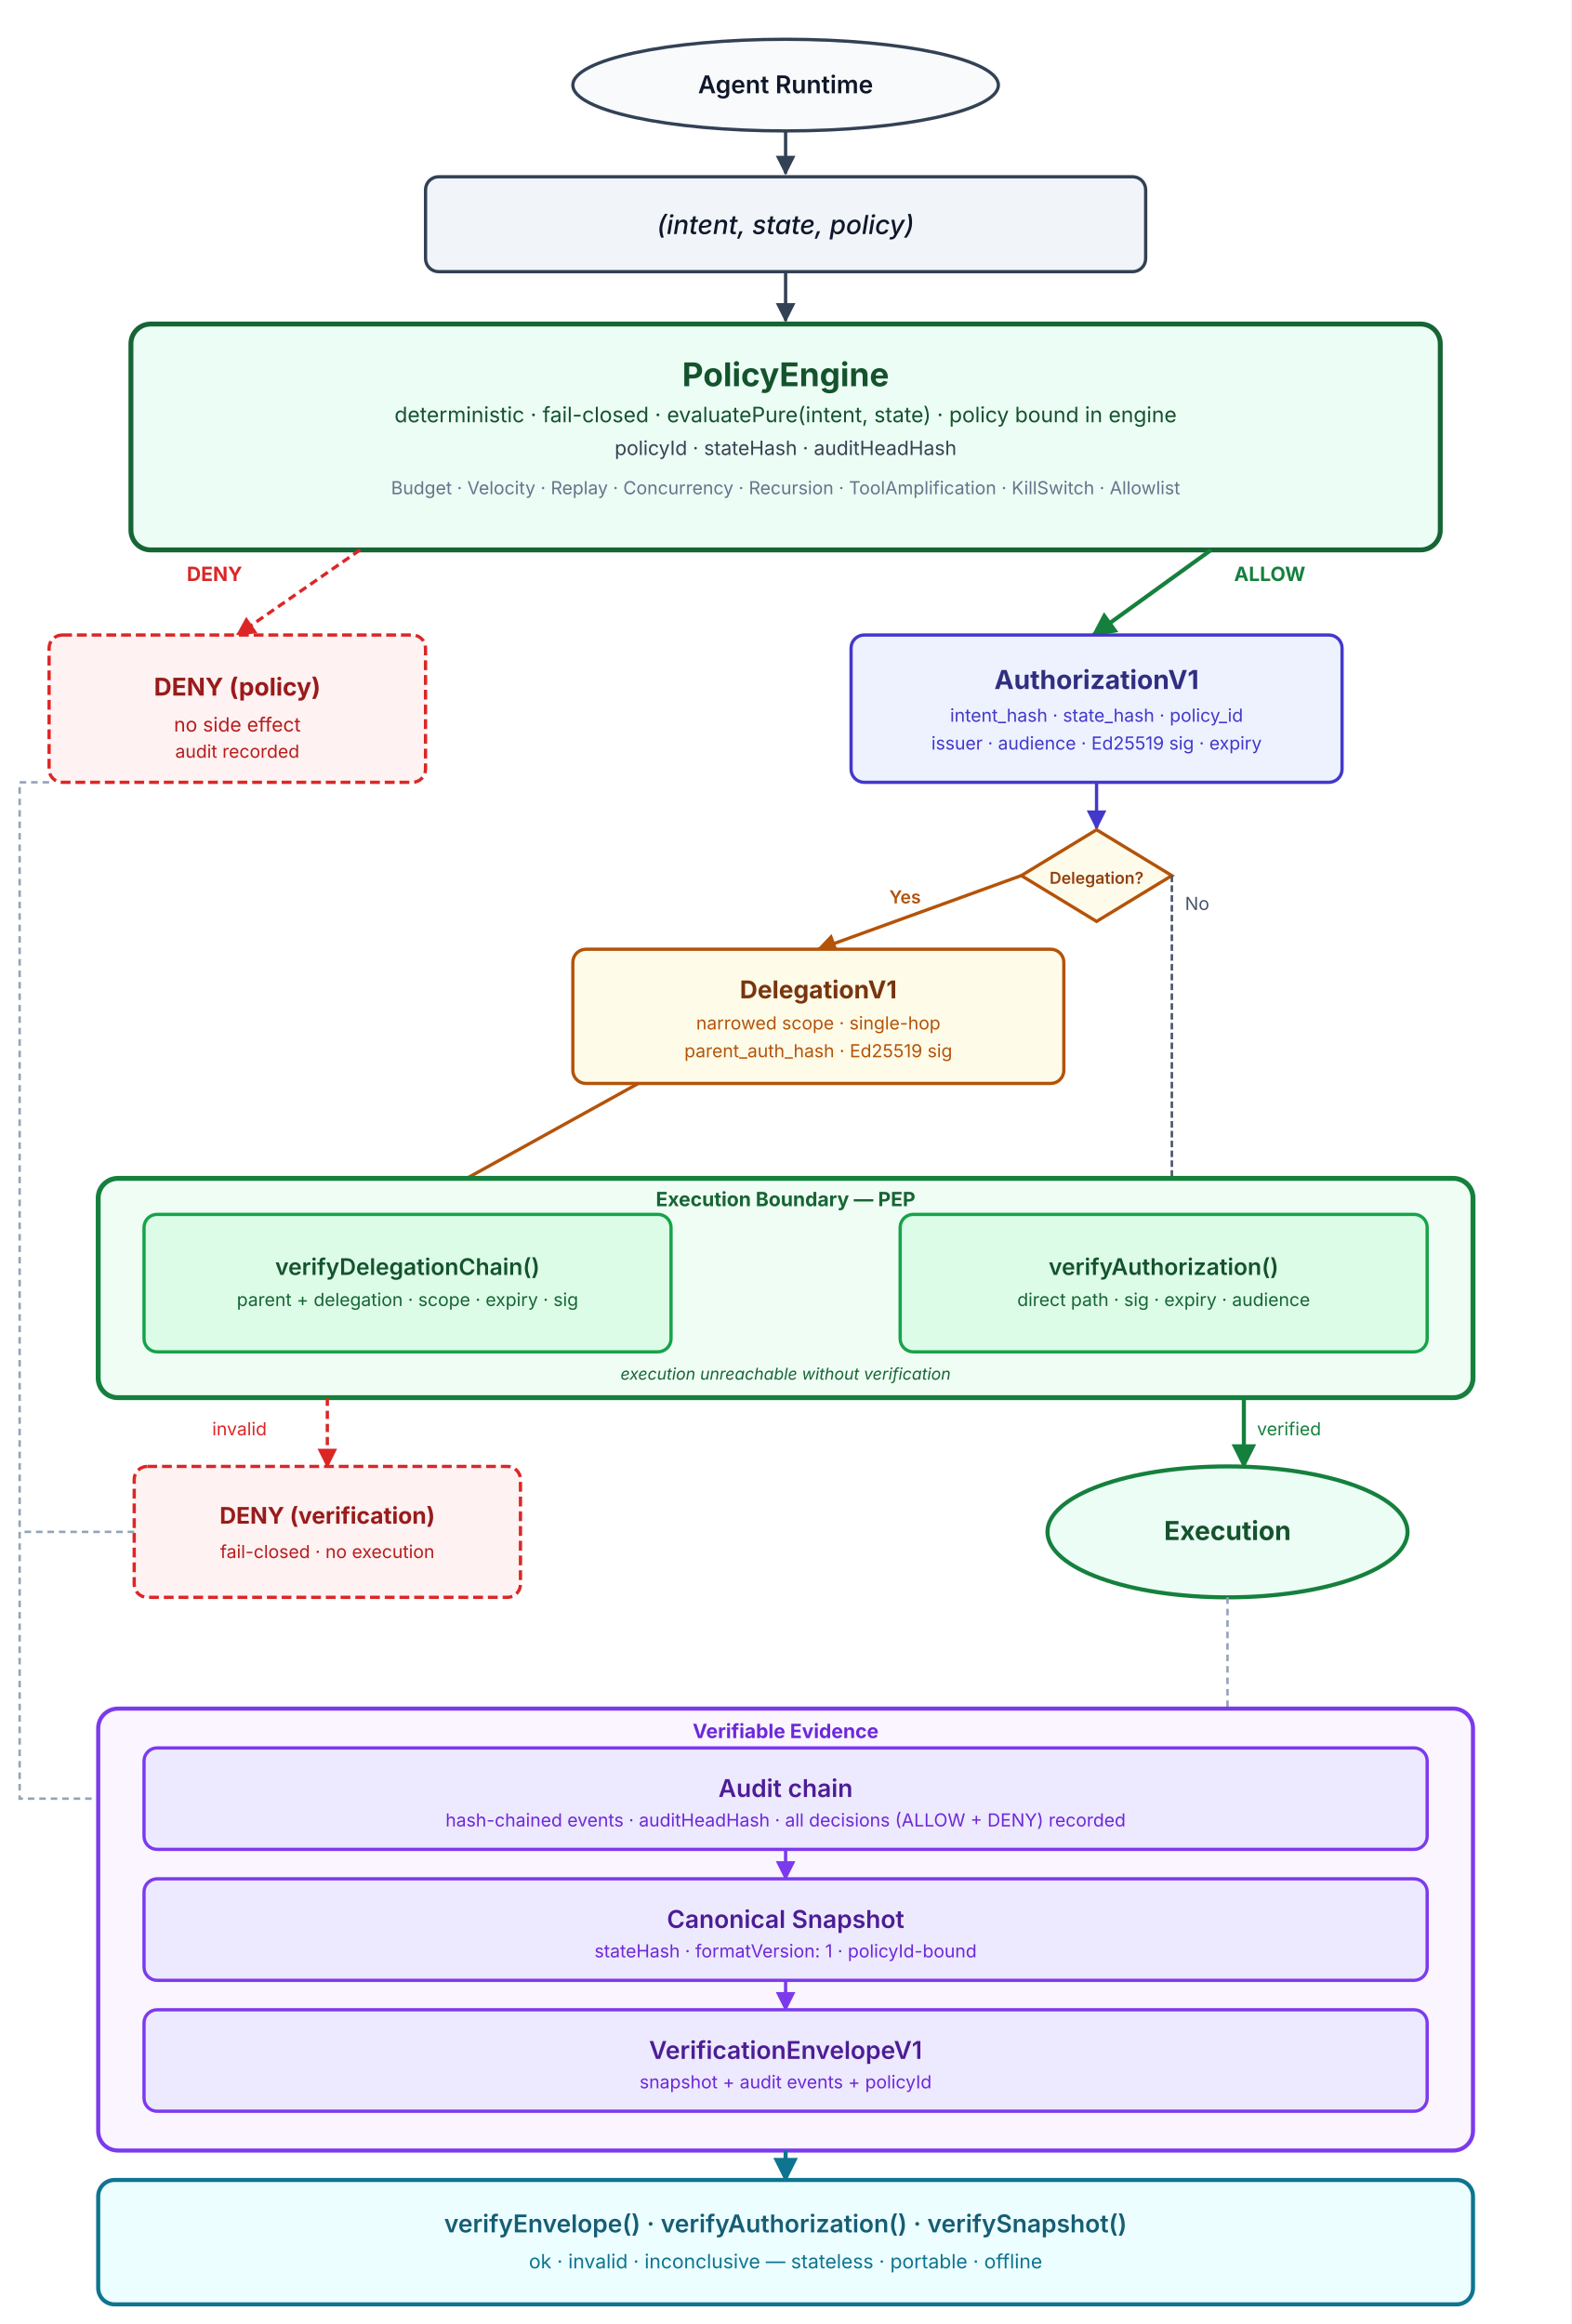
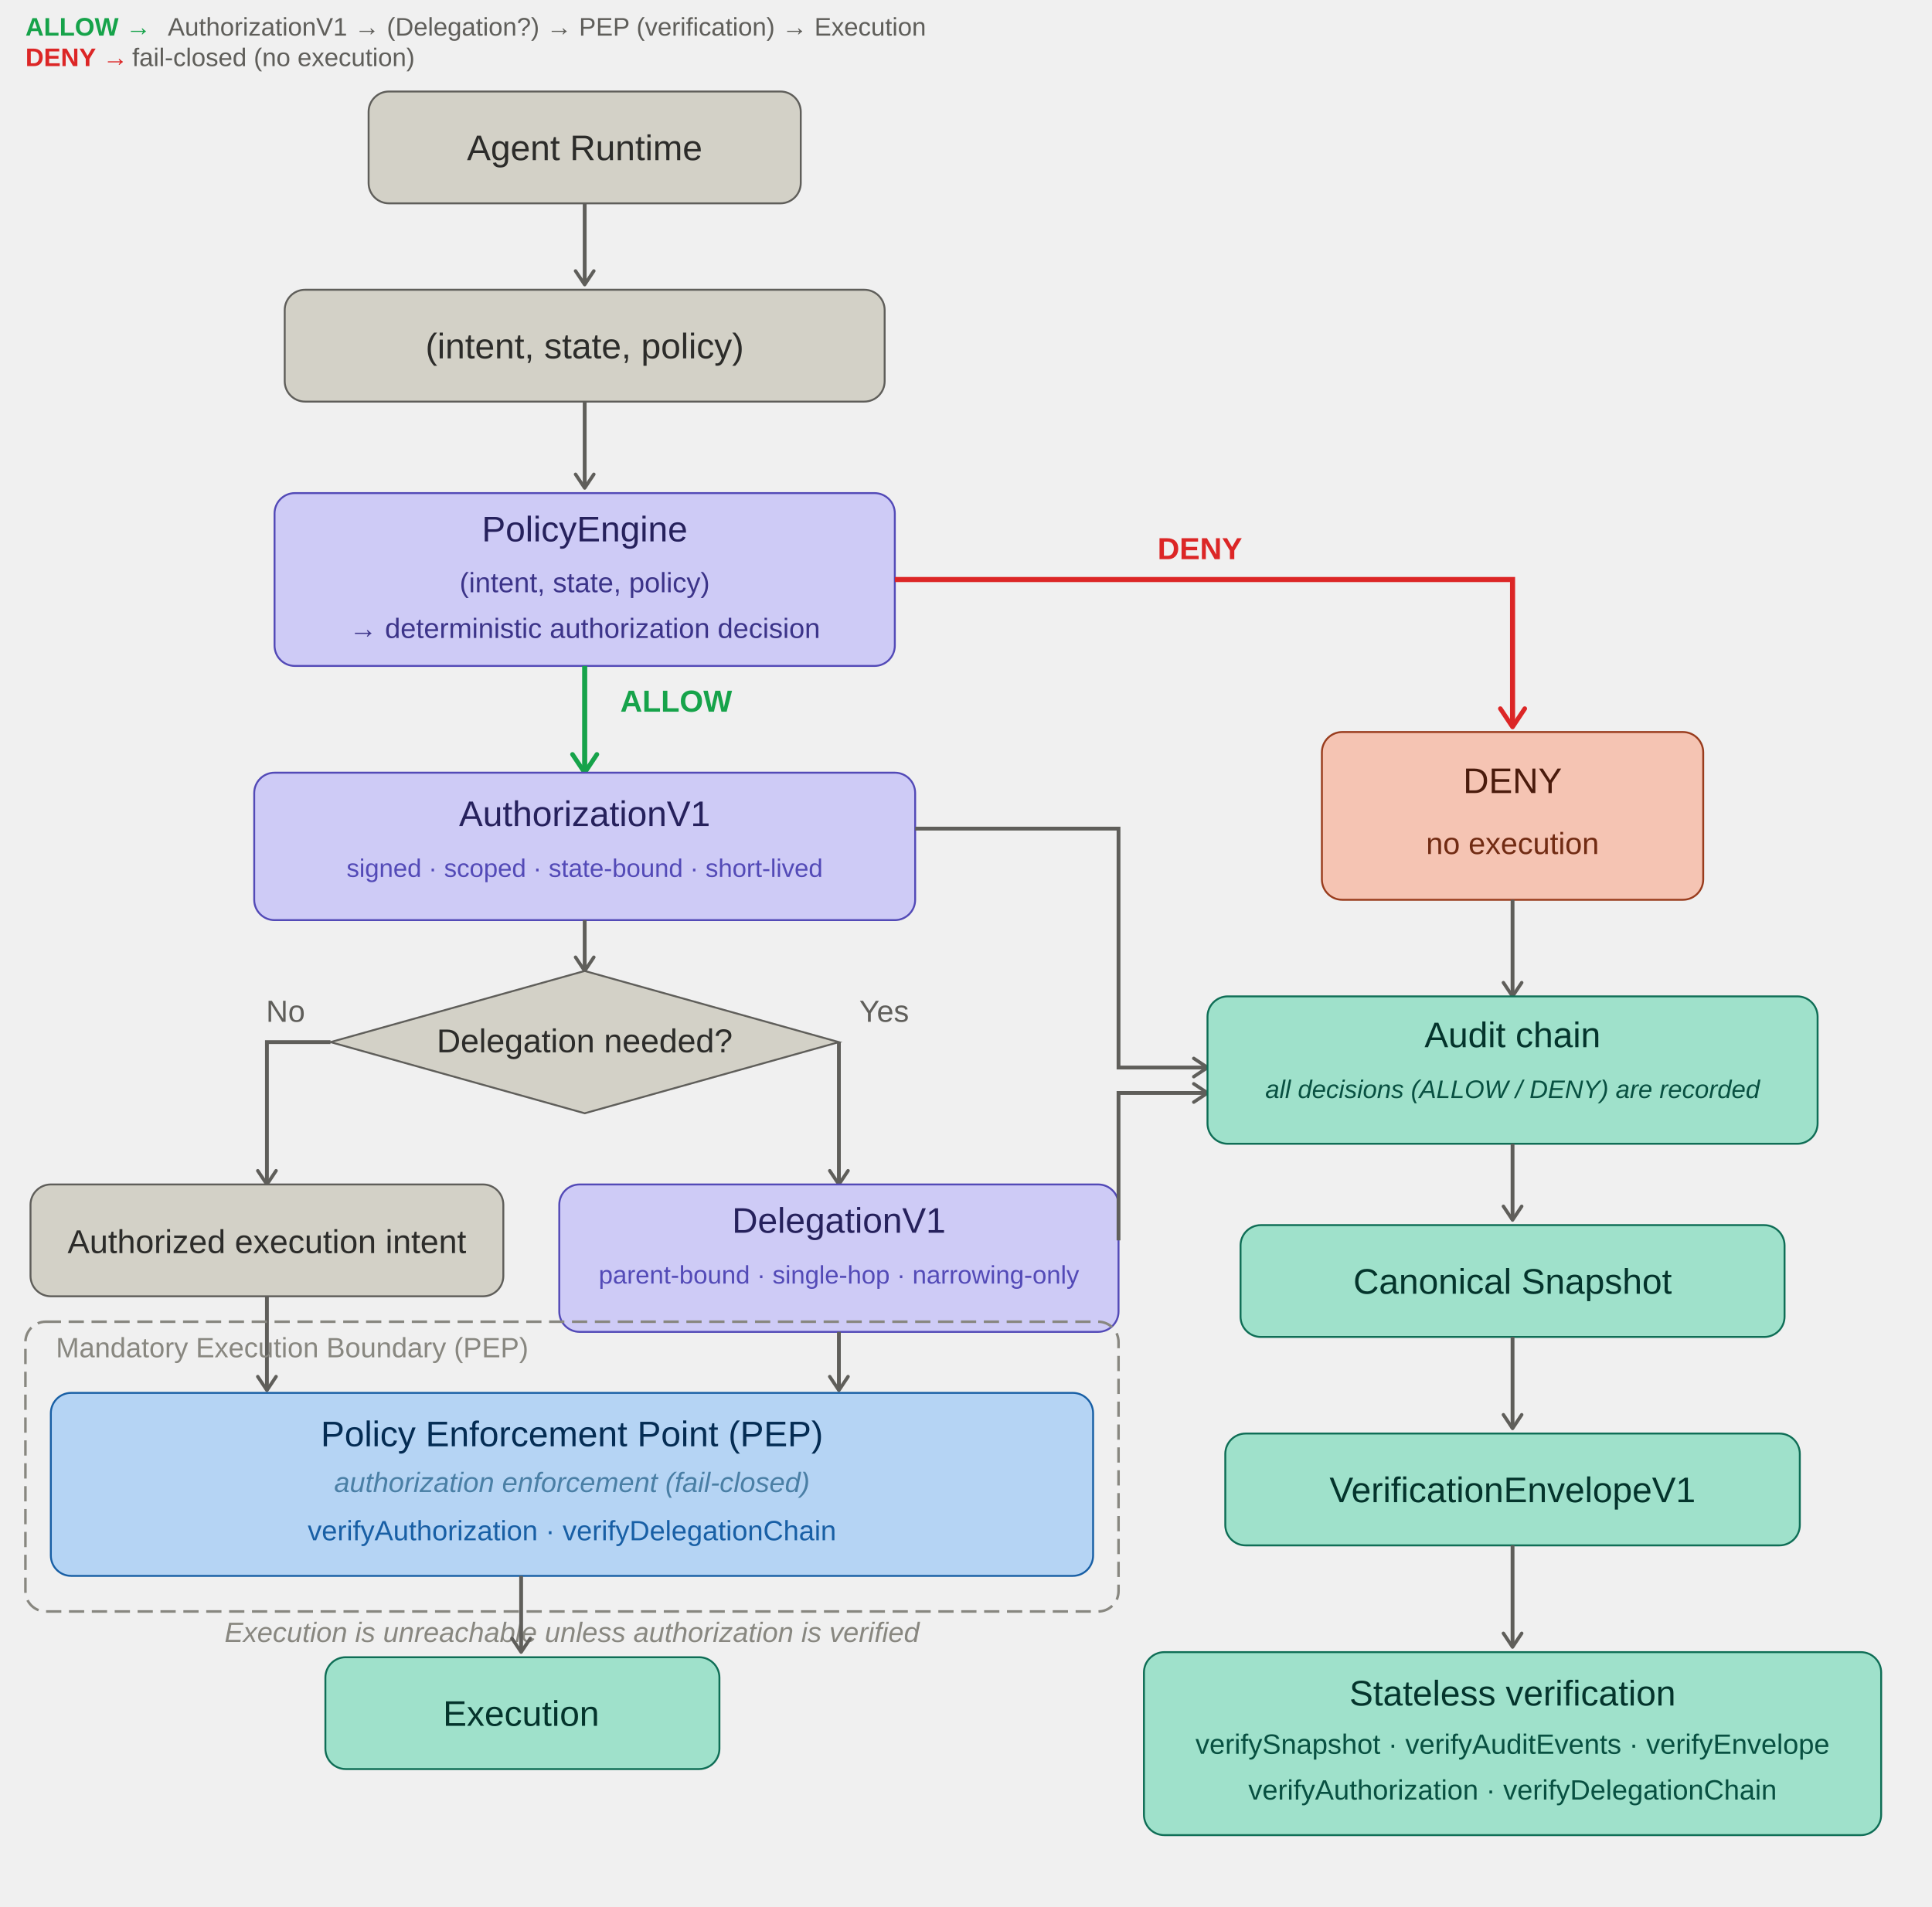
- <svg xmlns="http://www.w3.org/2000/svg" width="960" height="1420" viewBox="0 0 960 1420" role="img" aria-label="OxDeAI Core — Protocol Flow">
-   <rect width="960" height="1420" fill="#ffffff" />
+ <svg xmlns="http://www.w3.org/2000/svg" width="760" viewBox="0 0 760 750">
  <defs>
-     <marker id="arr" viewBox="0 0 10 10" refX="9" refY="5" markerWidth="6" markerHeight="6" orient="auto-start-reverse">
-       <path d="M 0 0 L 10 5 L 0 10 z" fill="#334155" />
+     <marker id="a-gray" viewBox="0 0 10 10" refX="8" refY="5" markerWidth="6" markerHeight="6" orient="auto-start-reverse">
+       <path d="M2 1L8 5L2 9" fill="none" stroke="#5F5E5A" stroke-width="1.5" stroke-linecap="round" stroke-linejoin="round" />
    </marker>
-     <marker id="arr-r" viewBox="0 0 10 10" refX="9" refY="5" markerWidth="6" markerHeight="6" orient="auto-start-reverse">
-       <path d="M 0 0 L 10 5 L 0 10 z" fill="#dc2626" />
+     <marker id="a-green" viewBox="0 0 10 10" refX="8" refY="5" markerWidth="6" markerHeight="6" orient="auto-start-reverse">
+       <path d="M2 1L8 5L2 9" fill="none" stroke="#16a34a" stroke-width="1.5" stroke-linecap="round" stroke-linejoin="round" />
    </marker>
-     <marker id="arr-g" viewBox="0 0 10 10" refX="9" refY="5" markerWidth="6" markerHeight="6" orient="auto-start-reverse">
-       <path d="M 0 0 L 10 5 L 0 10 z" fill="#15803d" />
-     </marker>
-     <marker id="arr-a" viewBox="0 0 10 10" refX="9" refY="5" markerWidth="6" markerHeight="6" orient="auto-start-reverse">
-       <path d="M 0 0 L 10 5 L 0 10 z" fill="#b45309" />
-     </marker>
-     <marker id="arr-i" viewBox="0 0 10 10" refX="9" refY="5" markerWidth="6" markerHeight="6" orient="auto-start-reverse">
-       <path d="M 0 0 L 10 5 L 0 10 z" fill="#4338ca" />
-     </marker>
-     <marker id="arr-s" viewBox="0 0 10 10" refX="9" refY="5" markerWidth="6" markerHeight="6" orient="auto-start-reverse">
-       <path d="M 0 0 L 10 5 L 0 10 z" fill="#94a3b8" />
-     </marker>
-     <marker id="arr-c" viewBox="0 0 10 10" refX="9" refY="5" markerWidth="6" markerHeight="6" orient="auto-start-reverse">
-       <path d="M 0 0 L 10 5 L 0 10 z" fill="#0e7490" />
-     </marker>
-     <marker id="arr-p" viewBox="0 0 10 10" refX="9" refY="5" markerWidth="6" markerHeight="6" orient="auto-start-reverse">
-       <path d="M 0 0 L 10 5 L 0 10 z" fill="#7c3aed" />
+     <marker id="a-red" viewBox="0 0 10 10" refX="8" refY="5" markerWidth="6" markerHeight="6" orient="auto-start-reverse">
+       <path d="M2 1L8 5L2 9" fill="none" stroke="#dc2626" stroke-width="1.5" stroke-linecap="round" stroke-linejoin="round" />
    </marker>
  </defs>
-   <ellipse cx="480" cy="52" rx="130" ry="28" fill="#f8fafc" stroke="#334155" stroke-width="2" />
-   <text x="480" y="57" font-family="Inter,Arial,sans-serif" font-size="15" fill="#0f172a" font-weight="600" text-anchor="middle">Agent Runtime</text>
-   <line x1="480" y1="80" x2="480" y2="106" stroke="#334155" stroke-width="2" marker-end="url(#arr)" />
-   <rect x="260" y="108" width="440" height="58" rx="8" fill="#f1f5f9" stroke="#334155" stroke-width="2" />
-   <text x="480" y="143" font-family="Inter,Arial,sans-serif" font-size="16" fill="#0f172a" font-weight="500" text-anchor="middle" font-style="italic">(intent, state, policy)</text>
-   <line x1="480" y1="166" x2="480" y2="196" stroke="#334155" stroke-width="2" marker-end="url(#arr)" />
-   <rect x="80" y="198" width="800" height="138" rx="12" fill="#ecfdf5" stroke="#166534" stroke-width="3" />
-   <text x="480" y="236" font-family="Inter,Arial,sans-serif" font-size="20" fill="#14532d" font-weight="700" text-anchor="middle">PolicyEngine</text>
-   <text x="480" y="258" font-family="Inter,Arial,sans-serif" font-size="13" fill="#14532d" text-anchor="middle">deterministic · fail-closed · evaluatePure(intent, state)  ·  policy bound in engine</text>
-   <text x="480" y="278" font-family="Inter,Arial,sans-serif" font-size="12" fill="#374151" text-anchor="middle">policyId  ·  stateHash  ·  auditHeadHash</text>
-   <text x="480" y="302" font-family="Inter,Arial,sans-serif" font-size="11" fill="#64748b" text-anchor="middle">Budget · Velocity · Replay · Concurrency · Recursion · ToolAmplification · KillSwitch · Allowlist</text>
-   <path d="M 220 336 L 145 388" stroke="#dc2626" stroke-width="2" stroke-dasharray="5,3" fill="none" marker-end="url(#arr-r)" />
-   <text x="148" y="355" font-family="Inter,Arial,sans-serif" font-size="12" fill="#dc2626" font-weight="700" text-anchor="end">DENY</text>
-   <path d="M 740 336 L 668 388" stroke="#15803d" stroke-width="2.5" fill="none" marker-end="url(#arr-g)" />
-   <text x="754" y="355" font-family="Inter,Arial,sans-serif" font-size="12" fill="#15803d" font-weight="700" text-anchor="start">ALLOW</text>
-   <rect x="30" y="388" width="230" height="90" rx="8" fill="#fef2f2" stroke="#dc2626" stroke-width="2" stroke-dasharray="6,3" />
-   <text x="145" y="425" font-family="Inter,Arial,sans-serif" font-size="15" fill="#991b1b" font-weight="700" text-anchor="middle">DENY (policy)</text>
-   <text x="145" y="447" font-family="Inter,Arial,sans-serif" font-size="12" fill="#b91c1c" text-anchor="middle">no side effect</text>
-   <text x="145" y="463" font-family="Inter,Arial,sans-serif" font-size="11" fill="#b91c1c" text-anchor="middle">audit recorded</text>
-   <rect x="520" y="388" width="300" height="90" rx="8" fill="#eef2ff" stroke="#4338ca" stroke-width="2" />
-   <text x="670" y="421" font-family="Inter,Arial,sans-serif" font-size="16" fill="#312e81" font-weight="700" text-anchor="middle">AuthorizationV1</text>
-   <text x="670" y="441" font-family="Inter,Arial,sans-serif" font-size="11" fill="#4338ca" text-anchor="middle">intent_hash · state_hash · policy_id</text>
-   <text x="670" y="458" font-family="Inter,Arial,sans-serif" font-size="11" fill="#4338ca" text-anchor="middle">issuer · audience · Ed25519 sig · expiry</text>
-   <line x1="670" y1="478" x2="670" y2="506" stroke="#4338ca" stroke-width="2" marker-end="url(#arr-i)" />
-   <polygon points="670,507 716,535 670,563 624,535" fill="#fffbeb" stroke="#b45309" stroke-width="2" />
-   <text x="670" y="540" font-family="Inter,Arial,sans-serif" font-size="10" fill="#92400e" font-weight="600" text-anchor="middle">Delegation?</text>
-   <path d="M 624 535 L 500 580" stroke="#b45309" stroke-width="2" fill="none" marker-end="url(#arr-a)" />
-   <text x="553" y="552" font-family="Inter,Arial,sans-serif" font-size="11" fill="#b45309" font-weight="600" text-anchor="middle">Yes</text>
-   <line x1="716" y1="535" x2="716" y2="740" stroke="#475569" stroke-width="1.5" stroke-dasharray="4,2" marker-end="url(#arr)" />
-   <text x="724" y="556" font-family="Inter,Arial,sans-serif" font-size="11" fill="#475569">No</text>
-   <rect x="350" y="580" width="300" height="82" rx="8" fill="#fefce8" stroke="#b45309" stroke-width="2" />
-   <text x="500" y="610" font-family="Inter,Arial,sans-serif" font-size="15" fill="#78350f" font-weight="700" text-anchor="middle">DelegationV1</text>
-   <text x="500" y="629" font-family="Inter,Arial,sans-serif" font-size="11" fill="#b45309" text-anchor="middle">narrowed scope · single-hop</text>
-   <text x="500" y="646" font-family="Inter,Arial,sans-serif" font-size="11" fill="#b45309" text-anchor="middle">parent_auth_hash · Ed25519 sig</text>
-   <path d="M 390 662 L 249 740" stroke="#b45309" stroke-width="2" fill="none" marker-end="url(#arr-a)" />
-   <rect x="60" y="720" width="840" height="134" rx="12" fill="#f0fdf4" stroke="#15803d" stroke-width="3" />
-   <text x="480" y="737" font-family="Inter,Arial,sans-serif" font-size="12" fill="#166534" font-weight="700" text-anchor="middle">Execution Boundary — PEP</text>
-   <rect x="88" y="742" width="322" height="84" rx="8" fill="#dcfce7" stroke="#16a34a" stroke-width="2" />
-   <text x="249" y="779" font-family="Inter,Arial,sans-serif" font-size="14" fill="#14532d" font-weight="600" text-anchor="middle">verifyDelegationChain()</text>
-   <text x="249" y="798" font-family="Inter,Arial,sans-serif" font-size="11" fill="#166534" text-anchor="middle">parent + delegation · scope · expiry · sig</text>
-   <rect x="550" y="742" width="322" height="84" rx="8" fill="#dcfce7" stroke="#16a34a" stroke-width="2" />
-   <text x="711" y="779" font-family="Inter,Arial,sans-serif" font-size="14" fill="#14532d" font-weight="600" text-anchor="middle">verifyAuthorization()</text>
-   <text x="711" y="798" font-family="Inter,Arial,sans-serif" font-size="11" fill="#166534" text-anchor="middle">direct path · sig · expiry · audience</text>
-   <text x="480" y="843" font-family="Inter,Arial,sans-serif" font-size="10" fill="#166534" font-style="italic" text-anchor="middle">execution unreachable without verification</text>
-   <line x1="200" y1="854" x2="200" y2="896" stroke="#dc2626" stroke-width="2" stroke-dasharray="5,3" marker-end="url(#arr-r)" />
-   <text x="163" y="877" font-family="Inter,Arial,sans-serif" font-size="11" fill="#dc2626" text-anchor="end">invalid</text>
-   <line x1="760" y1="854" x2="760" y2="896" stroke="#15803d" stroke-width="2.5" marker-end="url(#arr-g)" />
-   <text x="768" y="877" font-family="Inter,Arial,sans-serif" font-size="11" fill="#15803d">verified</text>
-   <rect x="82" y="896" width="236" height="80" rx="8" fill="#fef2f2" stroke="#dc2626" stroke-width="2" stroke-dasharray="6,3" />
-   <text x="200" y="931" font-family="Inter,Arial,sans-serif" font-size="14" fill="#991b1b" font-weight="700" text-anchor="middle">DENY (verification)</text>
-   <text x="200" y="952" font-family="Inter,Arial,sans-serif" font-size="11" fill="#b91c1c" text-anchor="middle">fail-closed · no execution</text>
-   <ellipse cx="750" cy="936" rx="110" ry="40" fill="#ecfdf5" stroke="#15803d" stroke-width="2.5" />
-   <text x="750" y="941" font-family="Inter,Arial,sans-serif" font-size="16" fill="#14532d" font-weight="700" text-anchor="middle">Execution</text>
-   <path d="M 30 478 L 12 478 L 12 1099 L 88 1099" stroke="#94a3b8" stroke-width="1.5" stroke-dasharray="4,3" fill="none" marker-end="url(#arr-s)" />
-   <line x1="82" y1="936" x2="12" y2="936" stroke="#94a3b8" stroke-width="1.5" stroke-dasharray="4,3" />
-   <line x1="750" y1="976" x2="750" y2="1067" stroke="#94a3b8" stroke-width="1.5" stroke-dasharray="4,3" marker-end="url(#arr-s)" />
-   <rect x="60" y="1044" width="840" height="270" rx="12" fill="#faf5ff" stroke="#7c3aed" stroke-width="2.5" />
-   <text x="480" y="1062" font-family="Inter,Arial,sans-serif" font-size="12" fill="#6d28d9" font-weight="700" text-anchor="middle">Verifiable Evidence</text>
-   <rect x="88" y="1068" width="784" height="62" rx="8" fill="#ede9fe" stroke="#7c3aed" stroke-width="2" />
-   <text x="480" y="1098" font-family="Inter,Arial,sans-serif" font-size="15" fill="#4c1d95" font-weight="600" text-anchor="middle">Audit chain</text>
-   <text x="480" y="1116" font-family="Inter,Arial,sans-serif" font-size="11" fill="#6d28d9" text-anchor="middle">hash-chained events · auditHeadHash  ·  all decisions (ALLOW + DENY) recorded</text>
-   <line x1="480" y1="1130" x2="480" y2="1148" stroke="#7c3aed" stroke-width="2" marker-end="url(#arr-p)" />
-   <rect x="88" y="1148" width="784" height="62" rx="8" fill="#ede9fe" stroke="#7c3aed" stroke-width="2" />
-   <text x="480" y="1178" font-family="Inter,Arial,sans-serif" font-size="15" fill="#4c1d95" font-weight="600" text-anchor="middle">Canonical Snapshot</text>
-   <text x="480" y="1196" font-family="Inter,Arial,sans-serif" font-size="11" fill="#6d28d9" text-anchor="middle">stateHash · formatVersion: 1 · policyId-bound</text>
-   <line x1="480" y1="1210" x2="480" y2="1228" stroke="#7c3aed" stroke-width="2" marker-end="url(#arr-p)" />
-   <rect x="88" y="1228" width="784" height="62" rx="8" fill="#ede9fe" stroke="#7c3aed" stroke-width="2" />
-   <text x="480" y="1258" font-family="Inter,Arial,sans-serif" font-size="15" fill="#4c1d95" font-weight="600" text-anchor="middle">VerificationEnvelopeV1</text>
-   <text x="480" y="1276" font-family="Inter,Arial,sans-serif" font-size="11" fill="#6d28d9" text-anchor="middle">snapshot + audit events + policyId</text>
-   <line x1="480" y1="1314" x2="480" y2="1332" stroke="#0e7490" stroke-width="2.5" marker-end="url(#arr-c)" />
-   <rect x="60" y="1332" width="840" height="76" rx="10" fill="#ecfeff" stroke="#0e7490" stroke-width="2.5" />
-   <text x="480" y="1364" font-family="Inter,Arial,sans-serif" font-size="15" fill="#155e75" font-weight="600" text-anchor="middle">verifyEnvelope()  ·  verifyAuthorization()  ·  verifySnapshot()</text>
-   <text x="480" y="1386" font-family="Inter,Arial,sans-serif" font-size="12" fill="#0e7490" text-anchor="middle">ok  ·  invalid  ·  inconclusive  —  stateless  ·  portable  ·  offline</text>
+   <text font-size="10" font-family="Arial,sans-serif" font-weight="600" x="10" y="14" fill="#16a34a">ALLOW →</text>
+   <text font-size="10" font-family="Arial,sans-serif" x="66" y="14" fill="#5F5E5A">AuthorizationV1 → (Delegation?) → PEP (verification) → Execution</text>
+   <text font-size="10" font-family="Arial,sans-serif" font-weight="600" x="10" y="26" fill="#dc2626">DENY →</text>
+   <text font-size="10" font-family="Arial,sans-serif" x="52" y="26" fill="#5F5E5A">fail-closed (no execution)</text>
+   <rect x="145" y="36" width="170" height="44" rx="8" fill="#D3D1C7" stroke="#5F5E5A" stroke-width="0.75" />
+   <text font-size="14" font-family="Arial,sans-serif" font-weight="500" x="230" y="63" text-anchor="middle" fill="#2C2C2A">Agent Runtime</text>
+   <line x1="230" y1="80" x2="230" y2="112" stroke="#5F5E5A" stroke-width="1.5" marker-end="url(#a-gray)" />
+   <rect x="112" y="114" width="236" height="44" rx="8" fill="#D3D1C7" stroke="#5F5E5A" stroke-width="0.75" />
+   <text font-size="14" font-family="Arial,sans-serif" font-weight="500" x="230" y="141" text-anchor="middle" fill="#2C2C2A">(intent, state, policy)</text>
+   <line x1="230" y1="158" x2="230" y2="192" stroke="#5F5E5A" stroke-width="1.5" marker-end="url(#a-gray)" />
+   <rect x="108" y="194" width="244" height="68" rx="8" fill="#CECBF6" stroke="#534AB7" stroke-width="0.75" />
+   <text font-size="14" font-family="Arial,sans-serif" font-weight="500" x="230" y="213" text-anchor="middle" fill="#26215C">PolicyEngine</text>
+   <text font-size="11" font-family="Arial,sans-serif" x="230" y="233" text-anchor="middle" fill="#3C3489">(intent, state, policy)</text>
+   <text font-size="11" font-family="Arial,sans-serif" x="230" y="251" text-anchor="middle" fill="#3C3489">→ deterministic authorization decision</text>
+   <line x1="230" y1="262" x2="230" y2="304" stroke="#16a34a" stroke-width="2" marker-end="url(#a-green)" />
+   <text font-size="12" font-family="Arial,sans-serif" font-weight="700" x="244" y="280" fill="#16a34a">ALLOW</text>
+   <path d="M 352 228 L 595 228 L 595 286" stroke="#dc2626" stroke-width="2" fill="none" marker-end="url(#a-red)" />
+   <text font-size="12" font-family="Arial,sans-serif" font-weight="700" x="472" y="220" text-anchor="middle" fill="#dc2626">DENY</text>
+   <rect x="520" y="288" width="150" height="66" rx="8" fill="#F5C4B3" stroke="#993C1D" stroke-width="0.75" />
+   <text font-size="14" font-family="Arial,sans-serif" font-weight="500" x="595" y="312" text-anchor="middle" fill="#4A1B0C">DENY</text>
+   <text font-size="12" font-family="Arial,sans-serif" x="595" y="336" text-anchor="middle" fill="#712B13">no execution</text>
+   <rect x="100" y="304" width="260" height="58" rx="8" fill="#CECBF6" stroke="#534AB7" stroke-width="0.75" />
+   <text font-size="14" font-family="Arial,sans-serif" font-weight="500" x="230" y="325" text-anchor="middle" fill="#26215C">AuthorizationV1</text>
+   <text font-size="10" font-family="Arial,sans-serif" x="230" y="345" text-anchor="middle" fill="#534AB7">signed · scoped · state-bound · short-lived</text>
+   <line x1="230" y1="362" x2="230" y2="382" stroke="#5F5E5A" stroke-width="1.5" marker-end="url(#a-gray)" />
+   <path d="M 360 326 L 440 326 L 440 420 L 475 420" stroke="#5F5E5A" stroke-width="1.5" fill="none" marker-end="url(#a-gray)" />
+   <polygon points="230,382 330,410 230,438 130,410" fill="#D3D1C7" stroke="#5F5E5A" stroke-width="0.75" />
+   <text font-size="13" font-family="Arial,sans-serif" font-weight="500" x="230" y="414" text-anchor="middle" fill="#2C2C2A">Delegation needed?</text>
+   <path d="M 130 410 L 105 410 L 105 466" stroke="#5F5E5A" stroke-width="1.5" fill="none" marker-end="url(#a-gray)" />
+   <text font-size="12" font-family="Arial,sans-serif" x="120" y="402" text-anchor="end" fill="#5F5E5A">No</text>
+   <line x1="330" y1="410" x2="330" y2="466" stroke="#5F5E5A" stroke-width="1.5" marker-end="url(#a-gray)" />
+   <text font-size="12" font-family="Arial,sans-serif" x="338" y="402" fill="#5F5E5A">Yes</text>
+   <rect x="12" y="466" width="186" height="44" rx="8" fill="#D3D1C7" stroke="#5F5E5A" stroke-width="0.75" />
+   <text font-size="13" font-family="Arial,sans-serif" font-weight="500" x="105" y="493" text-anchor="middle" fill="#2C2C2A">Authorized execution intent</text>
+   <rect x="220" y="466" width="220" height="58" rx="8" fill="#CECBF6" stroke="#534AB7" stroke-width="0.75" />
+   <text font-size="14" font-family="Arial,sans-serif" font-weight="500" x="330" y="485" text-anchor="middle" fill="#26215C">DelegationV1</text>
+   <text font-size="10" font-family="Arial,sans-serif" x="330" y="505" text-anchor="middle" fill="#534AB7">parent-bound · single-hop · narrowing-only</text>
+   <path d="M 440 488 L 440 430 L 475 430" stroke="#5F5E5A" stroke-width="1.5" fill="none" marker-end="url(#a-gray)" />
+   <line x1="105" y1="510" x2="105" y2="547" stroke="#5F5E5A" stroke-width="1.5" marker-end="url(#a-gray)" />
+   <path d="M 330 524 L 330 547" stroke="#5F5E5A" stroke-width="1.5" fill="none" marker-end="url(#a-gray)" />
+   <rect x="10" y="520" width="430" height="114" rx="8" fill="none" stroke="#888780" stroke-width="1" stroke-dasharray="6 3" />
+   <text font-size="11" font-family="Arial,sans-serif" x="22" y="534" fill="#888780">Mandatory Execution Boundary (PEP)</text>
+   <rect x="20" y="548" width="410" height="72" rx="8" fill="#B5D4F4" stroke="#185FA5" stroke-width="0.75" />
+   <text font-size="14" font-family="Arial,sans-serif" font-weight="500" x="225" y="569" text-anchor="middle" fill="#042C53">Policy Enforcement Point (PEP)</text>
+   <text font-size="11" font-family="Arial,sans-serif" font-style="italic" x="225" y="587" text-anchor="middle" fill="#4a7fa5">authorization enforcement (fail-closed)</text>
+   <text font-size="11" font-family="Arial,sans-serif" x="225" y="606" text-anchor="middle" fill="#185FA5">verifyAuthorization · verifyDelegationChain</text>
+   <text font-size="11" font-family="Arial,sans-serif" font-style="italic" x="225" y="646" text-anchor="middle" fill="#888780">Execution is unreachable unless authorization is verified</text>
+   <line x1="205" y1="620" x2="205" y2="650" stroke="#5F5E5A" stroke-width="1.5" marker-end="url(#a-gray)" />
+   <rect x="128" y="652" width="155" height="44" rx="8" fill="#9FE1CB" stroke="#0F6E56" stroke-width="0.75" />
+   <text font-size="14" font-family="Arial,sans-serif" font-weight="500" x="205" y="679" text-anchor="middle" fill="#04342C">Execution</text>
+   <line x1="595" y1="354" x2="595" y2="392" stroke="#5F5E5A" stroke-width="1.5" marker-end="url(#a-gray)" />
+   <rect x="475" y="392" width="240" height="58" rx="8" fill="#9FE1CB" stroke="#0F6E56" stroke-width="0.75" />
+   <text font-size="14" font-family="Arial,sans-serif" font-weight="500" x="595" y="412" text-anchor="middle" fill="#04342C">Audit chain</text>
+   <text font-size="10" font-family="Arial,sans-serif" font-style="italic" x="595" y="432" text-anchor="middle" fill="#085041">all decisions (ALLOW / DENY) are recorded</text>
+   <line x1="595" y1="450" x2="595" y2="480" stroke="#5F5E5A" stroke-width="1.5" marker-end="url(#a-gray)" />
+   <rect x="488" y="482" width="214" height="44" rx="8" fill="#9FE1CB" stroke="#0F6E56" stroke-width="0.75" />
+   <text font-size="14" font-family="Arial,sans-serif" font-weight="500" x="595" y="509" text-anchor="middle" fill="#04342C">Canonical Snapshot</text>
+   <line x1="595" y1="526" x2="595" y2="562" stroke="#5F5E5A" stroke-width="1.5" marker-end="url(#a-gray)" />
+   <rect x="482" y="564" width="226" height="44" rx="8" fill="#9FE1CB" stroke="#0F6E56" stroke-width="0.75" />
+   <text font-size="14" font-family="Arial,sans-serif" font-weight="500" x="595" y="591" text-anchor="middle" fill="#04342C">VerificationEnvelopeV1</text>
+   <line x1="595" y1="608" x2="595" y2="648" stroke="#5F5E5A" stroke-width="1.5" marker-end="url(#a-gray)" />
+   <rect x="450" y="650" width="290" height="72" rx="8" fill="#9FE1CB" stroke="#0F6E56" stroke-width="0.75" />
+   <text font-size="14" font-family="Arial,sans-serif" font-weight="500" x="595" y="671" text-anchor="middle" fill="#04342C">Stateless verification</text>
+   <text font-size="11" font-family="Arial,sans-serif" x="595" y="690" text-anchor="middle" fill="#085041">verifySnapshot · verifyAuditEvents · verifyEnvelope</text>
+   <text font-size="11" font-family="Arial,sans-serif" x="595" y="708" text-anchor="middle" fill="#085041">verifyAuthorization · verifyDelegationChain</text>
</svg>
